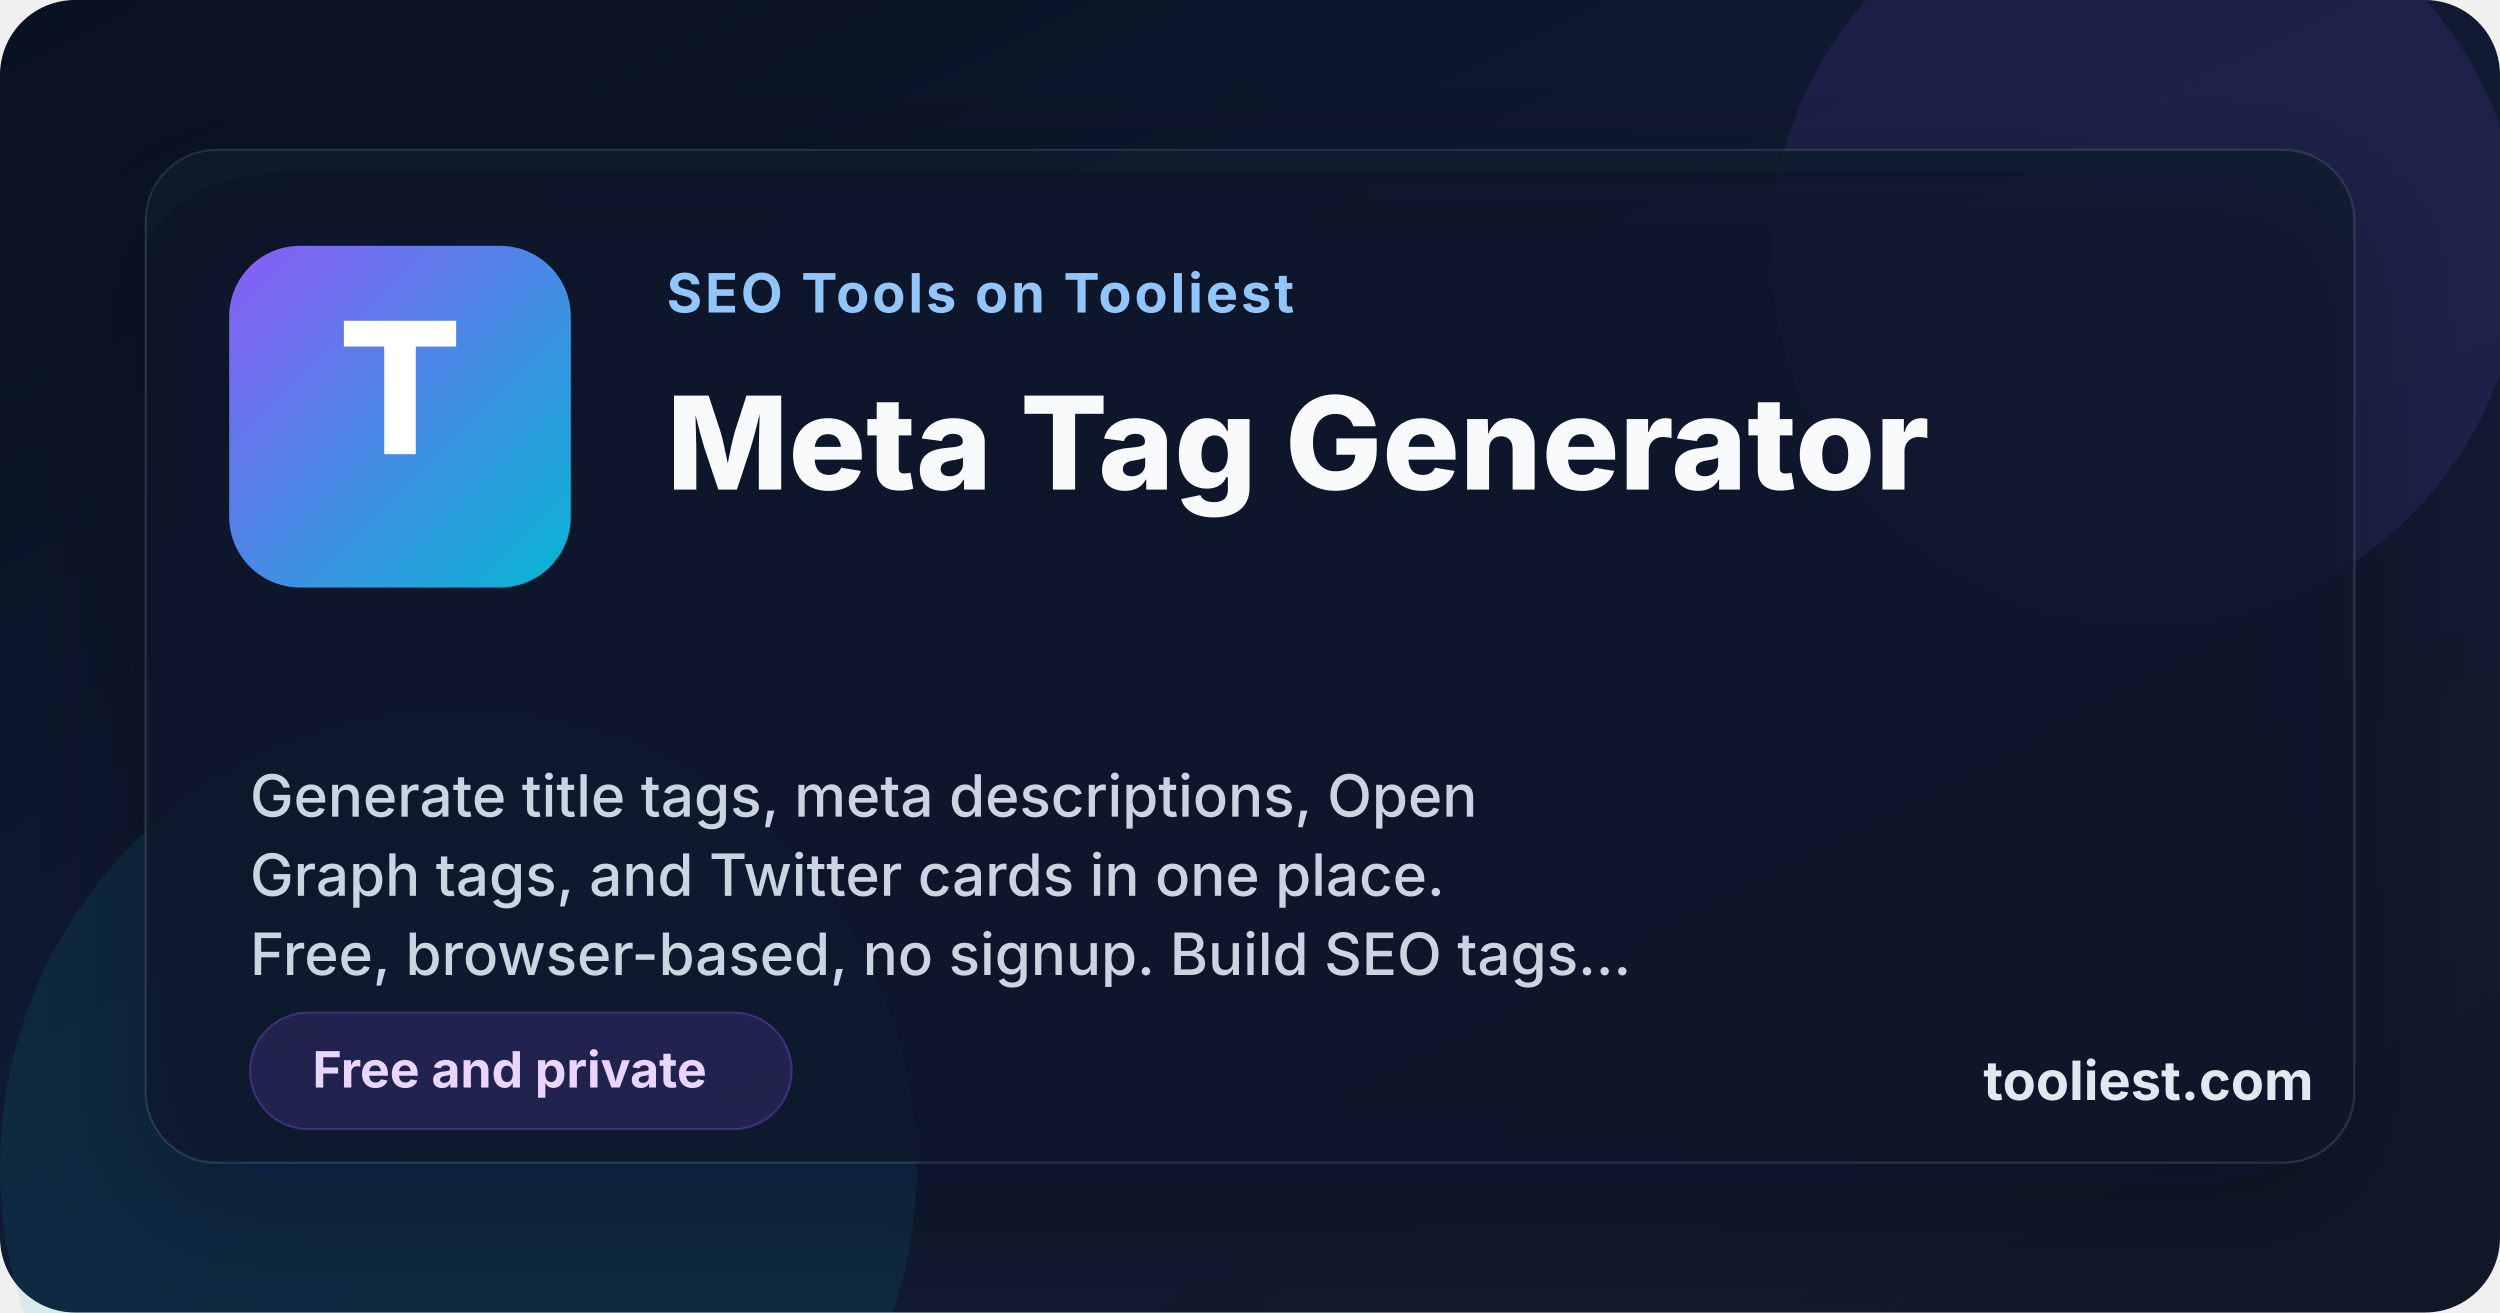
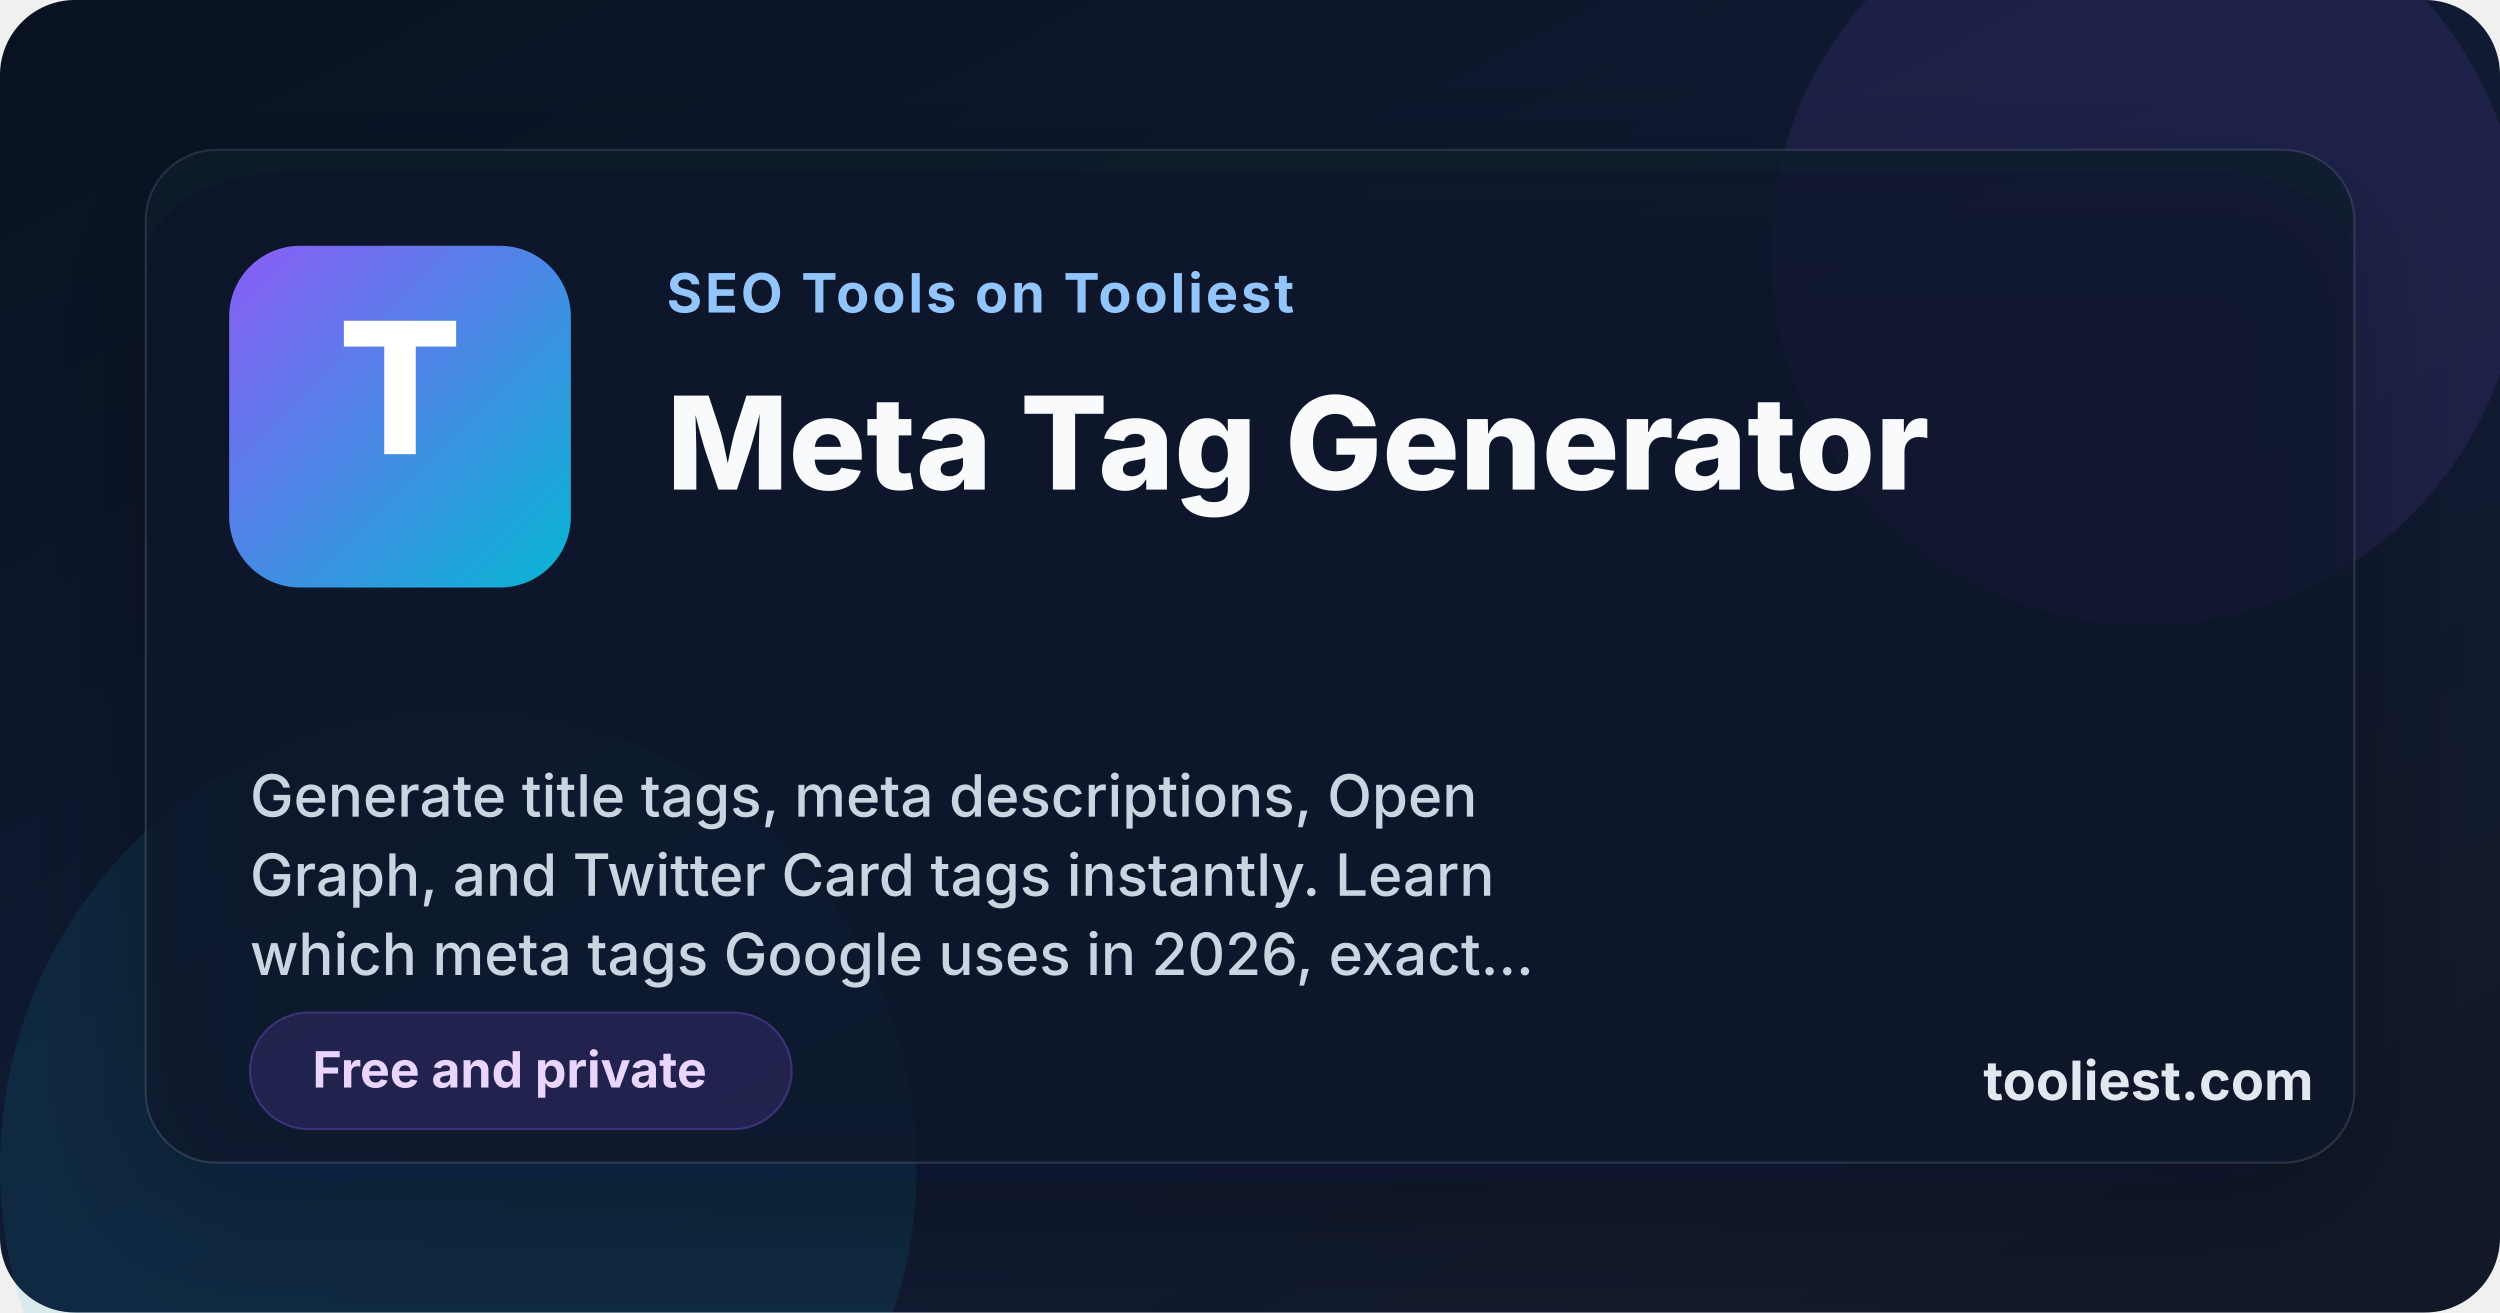
<svg xmlns="http://www.w3.org/2000/svg" width="1200" height="630" viewBox="0 0 1200 630" role="img" aria-labelledby="title desc">
  <defs>
    <linearGradient id="bg" x1="0%" x2="100%" y1="0%" y2="100%">
      <stop offset="0%" stop-color="#081221" />
      <stop offset="50%" stop-color="#101a33" />
      <stop offset="100%" stop-color="#111827" />
    </linearGradient>
    <linearGradient id="accent" x1="0%" x2="100%" y1="0%" y2="100%">
      <stop offset="0%" stop-color="#8b5cf6" />
      <stop offset="100%" stop-color="#06b6d4" />
    </linearGradient>
    <filter id="shadow" x="-20%" y="-20%" width="140%" height="140%">
      <feDropShadow dx="0" dy="20" stdDeviation="30" flood-color="#020617" flood-opacity="0.35" />
    </filter>
  </defs>
  <rect width="1200" height="630" fill="url(#bg)" rx="36" />
  <circle cx="1030" cy="120" r="180" fill="#8b5cf6" opacity="0.12" />
  <circle cx="220" cy="560" r="220" fill="#06b6d4" opacity="0.1" />
  <rect x="70" y="72" width="1060" height="486" rx="34" fill="rgba(15, 23, 42, 0.78)" stroke="rgba(148, 163, 184, 0.18)" filter="url(#shadow)" />
  <rect x="110" y="118" width="164" height="164" rx="34" fill="url(#accent)" />
  <text x="192" y="218" text-anchor="middle" font-family="Inter, Arial, sans-serif" font-size="88" font-weight="800" fill="#ffffff">T</text>
  <text x="320" y="150" font-family="Inter, Arial, sans-serif" font-size="26" font-weight="700" letter-spacing="1.4" fill="#93c5fd">SEO Tools on Tooliest</text>
  <text x="320" y="235" font-family="Inter, Arial, sans-serif" font-size="62" font-weight="800" fill="#f8fafc">Meta Tag Generator</text>
  <text x="120" y="392" font-family="Inter, Arial, sans-serif" font-size="28" font-weight="500" fill="#cbd5e1">Generate title tags, meta descriptions, Open</text>
-   <text x="120" y="430" font-family="Inter, Arial, sans-serif" font-size="28" font-weight="500" fill="#cbd5e1">Graph tags, and Twitter cards in one place.</text>
-   <text x="120" y="468" font-family="Inter, Arial, sans-serif" font-size="28" font-weight="500" fill="#cbd5e1">Free, browser-based, no signup. Build SEO tags...</text>
+   <text x="120" y="430" font-family="Inter, Arial, sans-serif" font-size="28" font-weight="500" fill="#cbd5e1">Graph, and Twitter Card tags instantly. Learn</text>
+   <text x="120" y="468" font-family="Inter, Arial, sans-serif" font-size="28" font-weight="500" fill="#cbd5e1">which meta tags Google uses in 2026, exact...</text>
  <rect x="120" y="486" width="260" height="56" rx="28" fill="rgba(139, 92, 246, 0.16)" stroke="rgba(139, 92, 246, 0.32)" />
  <text x="150" y="522" font-family="Inter, Arial, sans-serif" font-size="24" font-weight="700" fill="#e9d5ff">Free and private</text>
  <text x="952" y="528" font-family="Inter, Arial, sans-serif" font-size="26" font-weight="700" fill="#e2e8f0">tooliest.com</text>
</svg>
